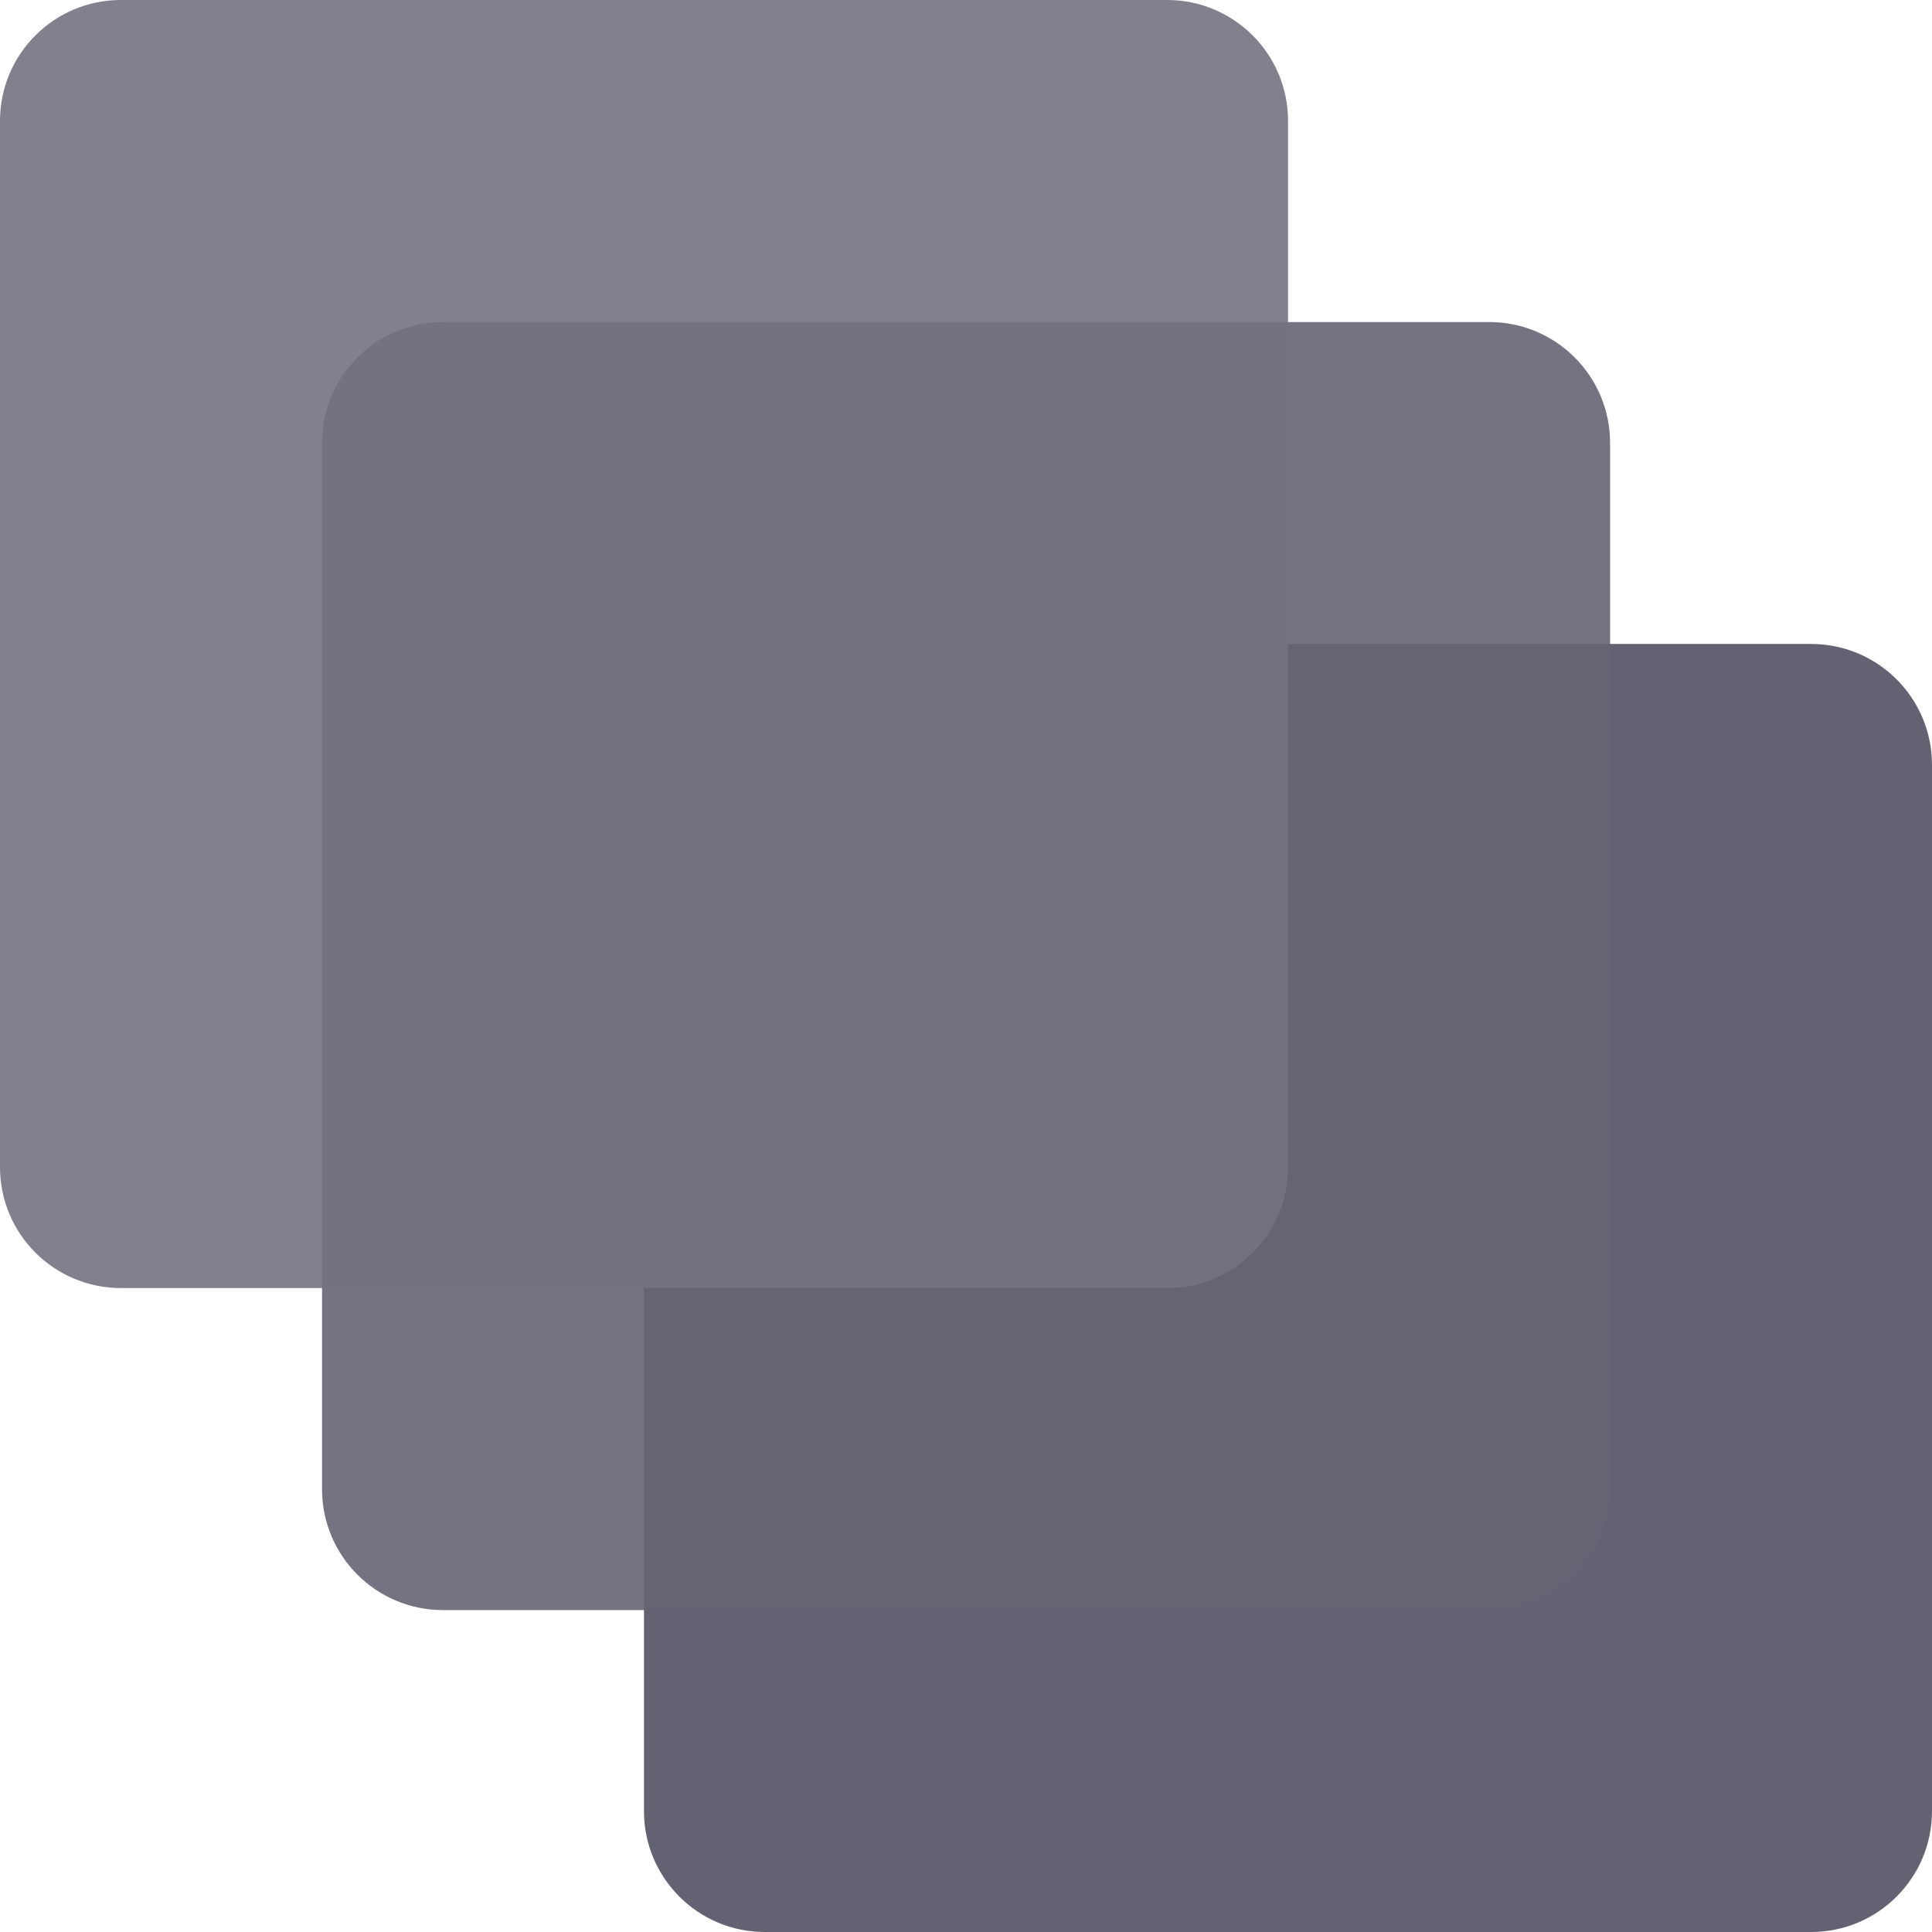
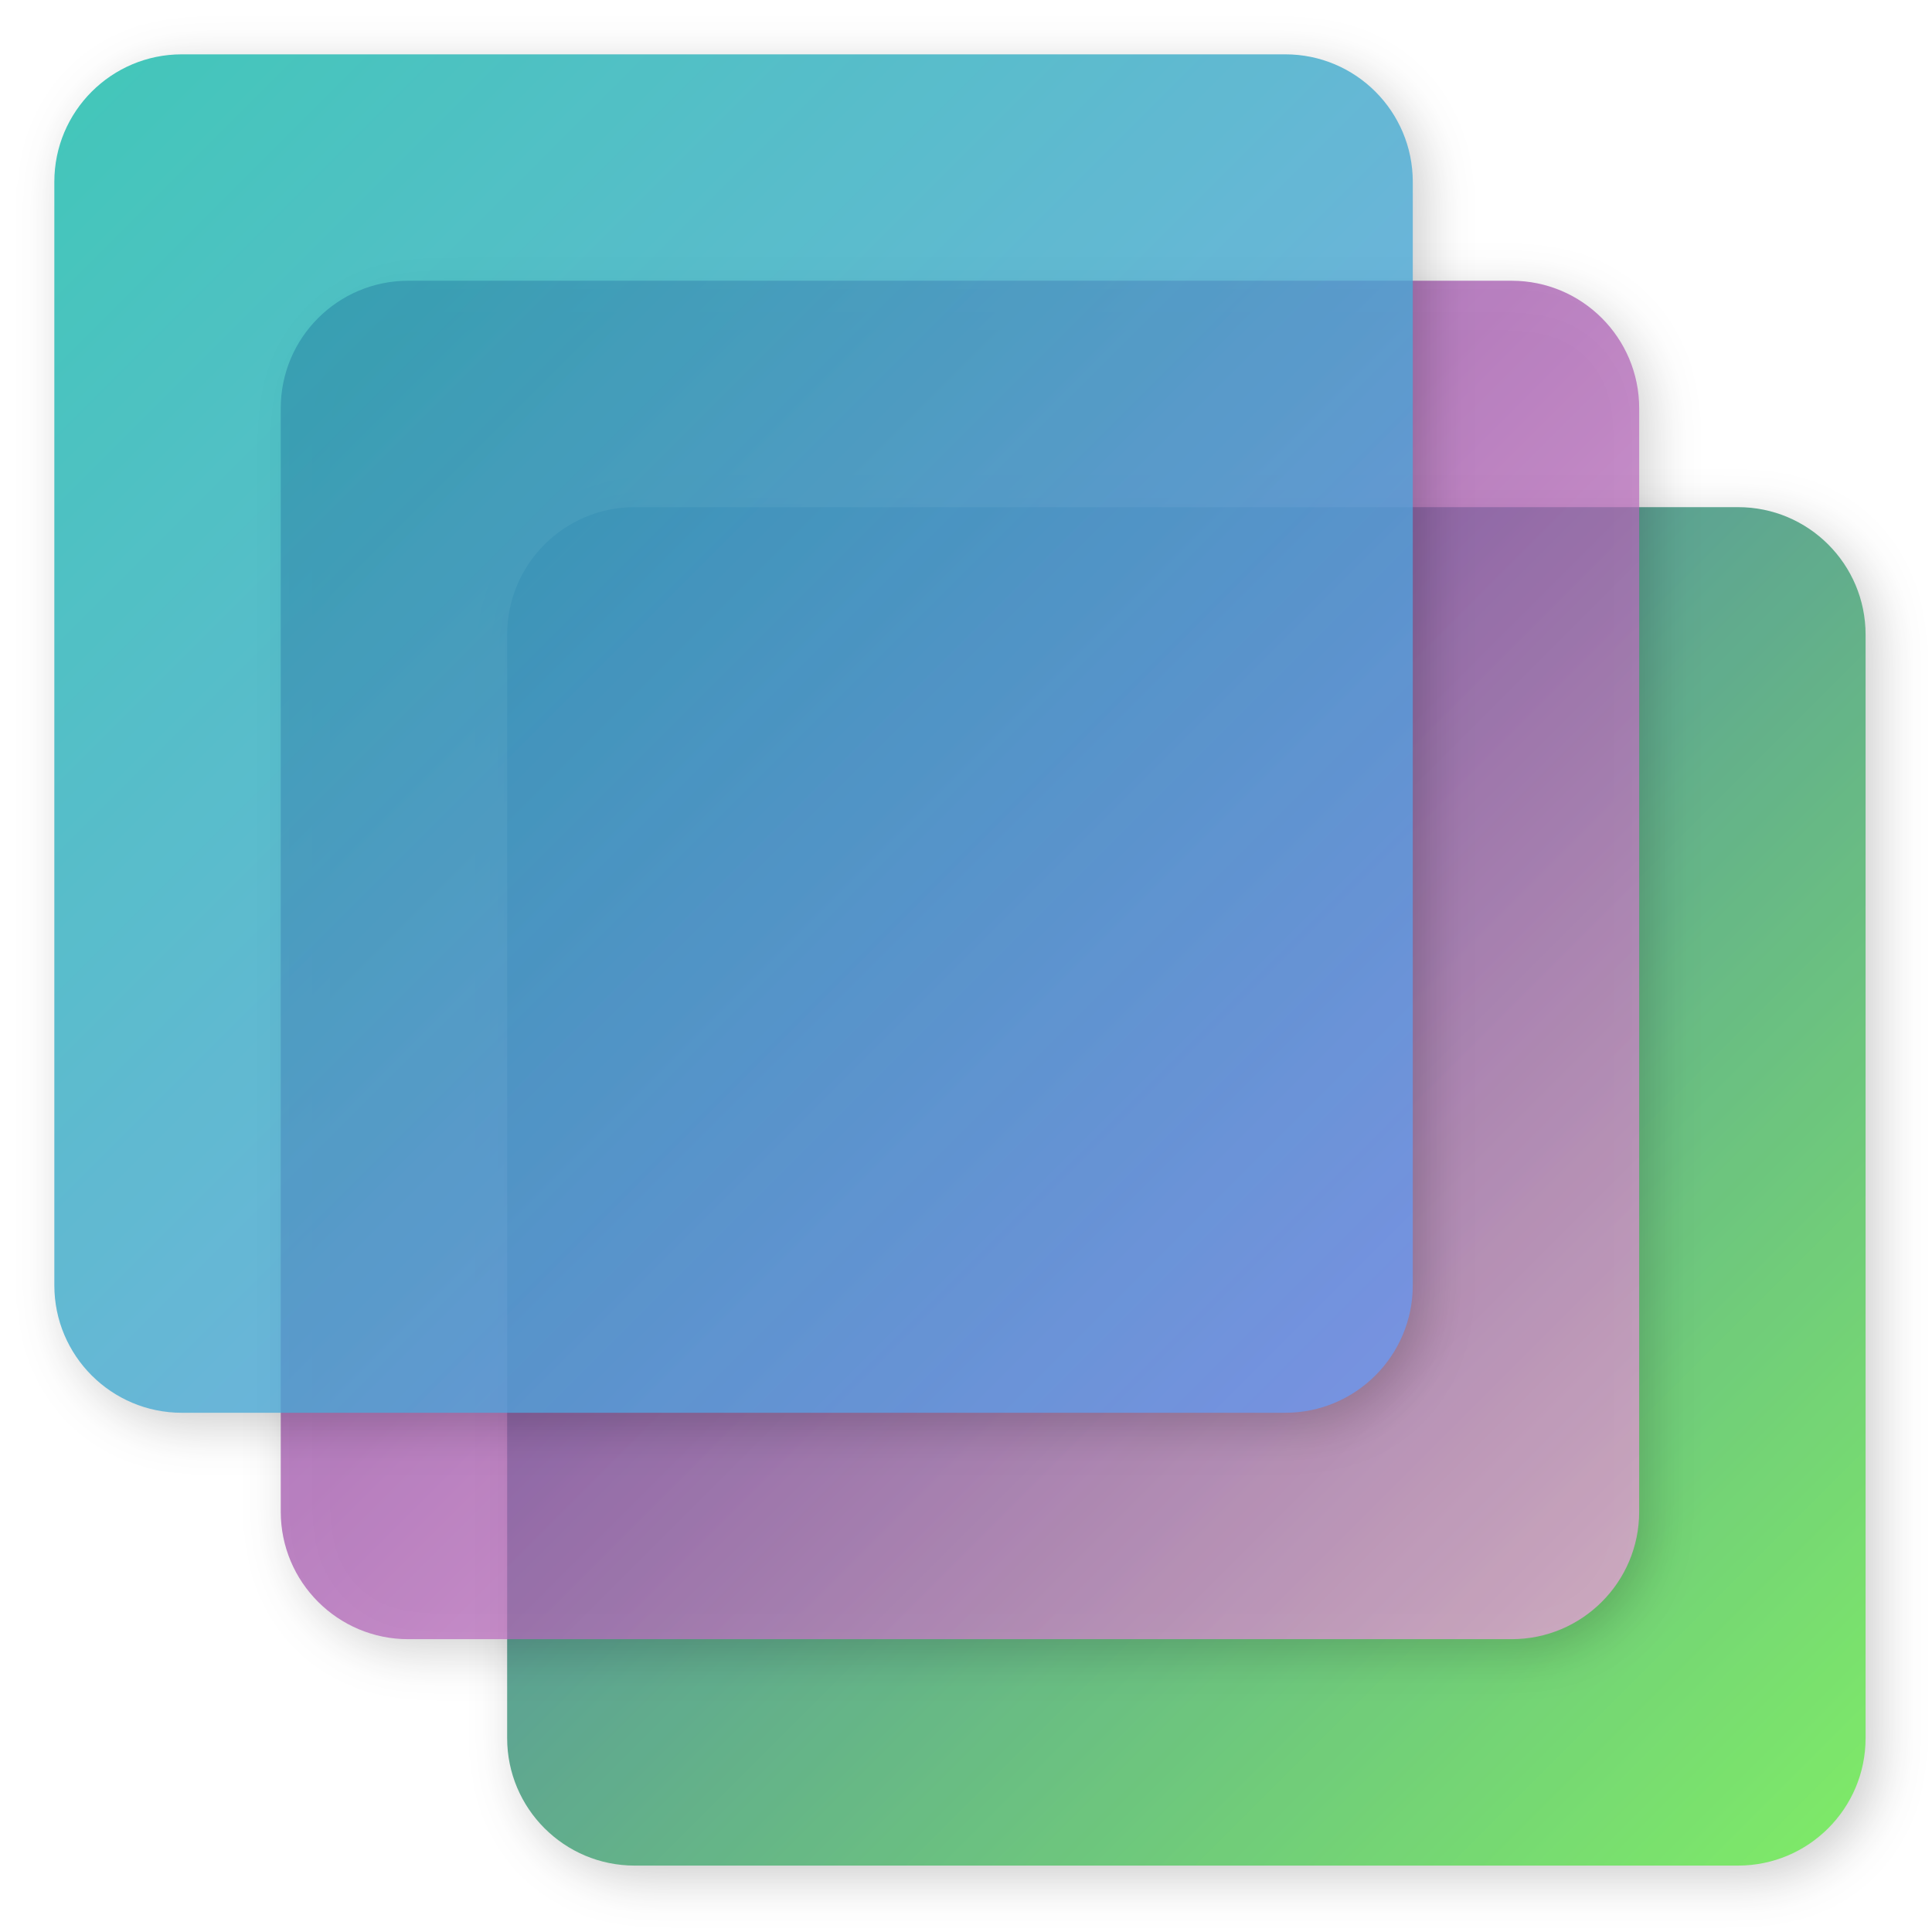
- <svg xmlns="http://www.w3.org/2000/svg" viewBox="0 0 16 16">
-   <g fill-opacity=".9">
-     <rect width="10.667" height="10.667" x="5.333" y="5.333" ry="1.001" fill="#535163" />
-     <rect width="10.667" height="10.667" x="2.667" y="2.667" fill="#666474" ry="1.001" />
-     <rect width="10.667" height="10.667" fill="#757381" ry="1.001" />
+ <svg xmlns="http://www.w3.org/2000/svg" xmlns:xlink="http://www.w3.org/1999/xlink" viewBox="0 0 16 16" version="1.1" id="svg3">
+   <defs id="defs3">
+     <linearGradient id="linearGradient7">
+       <stop style="stop-color:#12b9a7;stop-opacity:1;" offset="0" id="stop7" />
+       <stop style="stop-color:#6a92ed;stop-opacity:1;" offset="1" id="stop8" />
+     </linearGradient>
+     <linearGradient id="linearGradient5">
+       <stop style="stop-color:#5a107e;stop-opacity:1;" offset="0" id="stop5" />
+       <stop style="stop-color:#f29ede;stop-opacity:1;" offset="1" id="stop6" />
+     </linearGradient>
+     <linearGradient id="linearGradient3">
+       <stop style="stop-color:#1447a0;stop-opacity:1;" offset="0" id="stop3" />
+       <stop style="stop-color:#5fe741;stop-opacity:1;" offset="1" id="stop4" />
+     </linearGradient>
+     <linearGradient xlink:href="#linearGradient3" id="linearGradient4" x1="2" y1="2" x2="16" y2="16" gradientUnits="userSpaceOnUse" spreadMethod="pad" gradientTransform="matrix(0.8035714,0,0,0.8035714,2.592857,2.592857)" />
+     <linearGradient xlink:href="#linearGradient5" id="linearGradient6" x1="1" y1="1" x2="15" y2="15" gradientUnits="userSpaceOnUse" gradientTransform="matrix(0.8035714,0,0,0.8035714,1.521429,1.521429)" />
+     <linearGradient xlink:href="#linearGradient7" id="linearGradient8" x1="0" y1="0" x2="14" y2="14" gradientUnits="userSpaceOnUse" gradientTransform="matrix(0.8035714,0,0,0.8035714,0.4500002,0.4500002)" />
+     <filter style="color-interpolation-filters:sRGB;" id="filter31" x="-0.043" y="-0.043" width="1.094" height="1.094">
+       <feFlood result="flood" in="SourceGraphic" flood-opacity="0.247" flood-color="rgb(0,0,0)" id="feFlood30" />
+       <feGaussianBlur result="blur" in="SourceGraphic" stdDeviation="0.2" id="feGaussianBlur30" />
+       <feOffset result="offset" in="blur" dx="0.1" dy="0.1" id="feOffset30" />
+       <feComposite result="comp1" operator="in" in="flood" in2="offset" id="feComposite30" />
+       <feComposite result="comp2" operator="over" in="SourceGraphic" in2="comp1" id="feComposite31" />
+     </filter>
+     <filter style="color-interpolation-filters:sRGB;" id="filter33" x="-0.043" y="-0.043" width="1.094" height="1.094">
+       <feFlood result="flood" in="SourceGraphic" flood-opacity="0.247" flood-color="rgb(0,0,0)" id="feFlood31" />
+       <feGaussianBlur result="blur" in="SourceGraphic" stdDeviation="0.2" id="feGaussianBlur31" />
+       <feOffset result="offset" in="blur" dx="0.1" dy="0.1" id="feOffset31" />
+       <feComposite result="comp1" operator="in" in="flood" in2="offset" id="feComposite32" />
+       <feComposite result="comp2" operator="over" in="SourceGraphic" in2="comp1" id="feComposite33" />
+     </filter>
+     <filter style="color-interpolation-filters:sRGB;" id="filter35" x="-0.043" y="-0.043" width="1.094" height="1.094">
+       <feFlood result="flood" in="SourceGraphic" flood-opacity="0.247" flood-color="rgb(0,0,0)" id="feFlood33" />
+       <feGaussianBlur result="blur" in="SourceGraphic" stdDeviation="0.2" id="feGaussianBlur33" />
+       <feOffset result="offset" in="blur" dx="0.1" dy="0.1" id="feOffset33" />
+       <feComposite result="comp1" operator="in" in="flood" in2="offset" id="feComposite34" />
+       <feComposite result="comp2" operator="over" in="SourceGraphic" in2="comp1" id="feComposite35" />
+     </filter>
+   </defs>
+   <g fill-opacity=".9" id="g3">
+     <rect width="11.25" height="11.25" x="4.2" y="4.2" ry="1.056" fill="#535163" id="rect1" style="opacity:0.8;fill:url(#linearGradient4);fill-opacity:1;stroke-width:1.055;filter:url(#filter31)" />
+     <rect width="11.25" height="11.25" x="2.325" y="2.325" ry="1.056" fill="#535163" id="rect1-3" style="opacity:0.8;fill:url(#linearGradient6);stroke-width:1.055;filter:url(#filter33)" />
+     <rect width="11.25" height="11.25" x="0.45" y="0.45" ry="1.056" fill="#535163" id="rect1-3-5" style="opacity:0.8;fill:url(#linearGradient8);fill-opacity:1;stroke-width:1.055;filter:url(#filter35)" />
  </g>
</svg>
